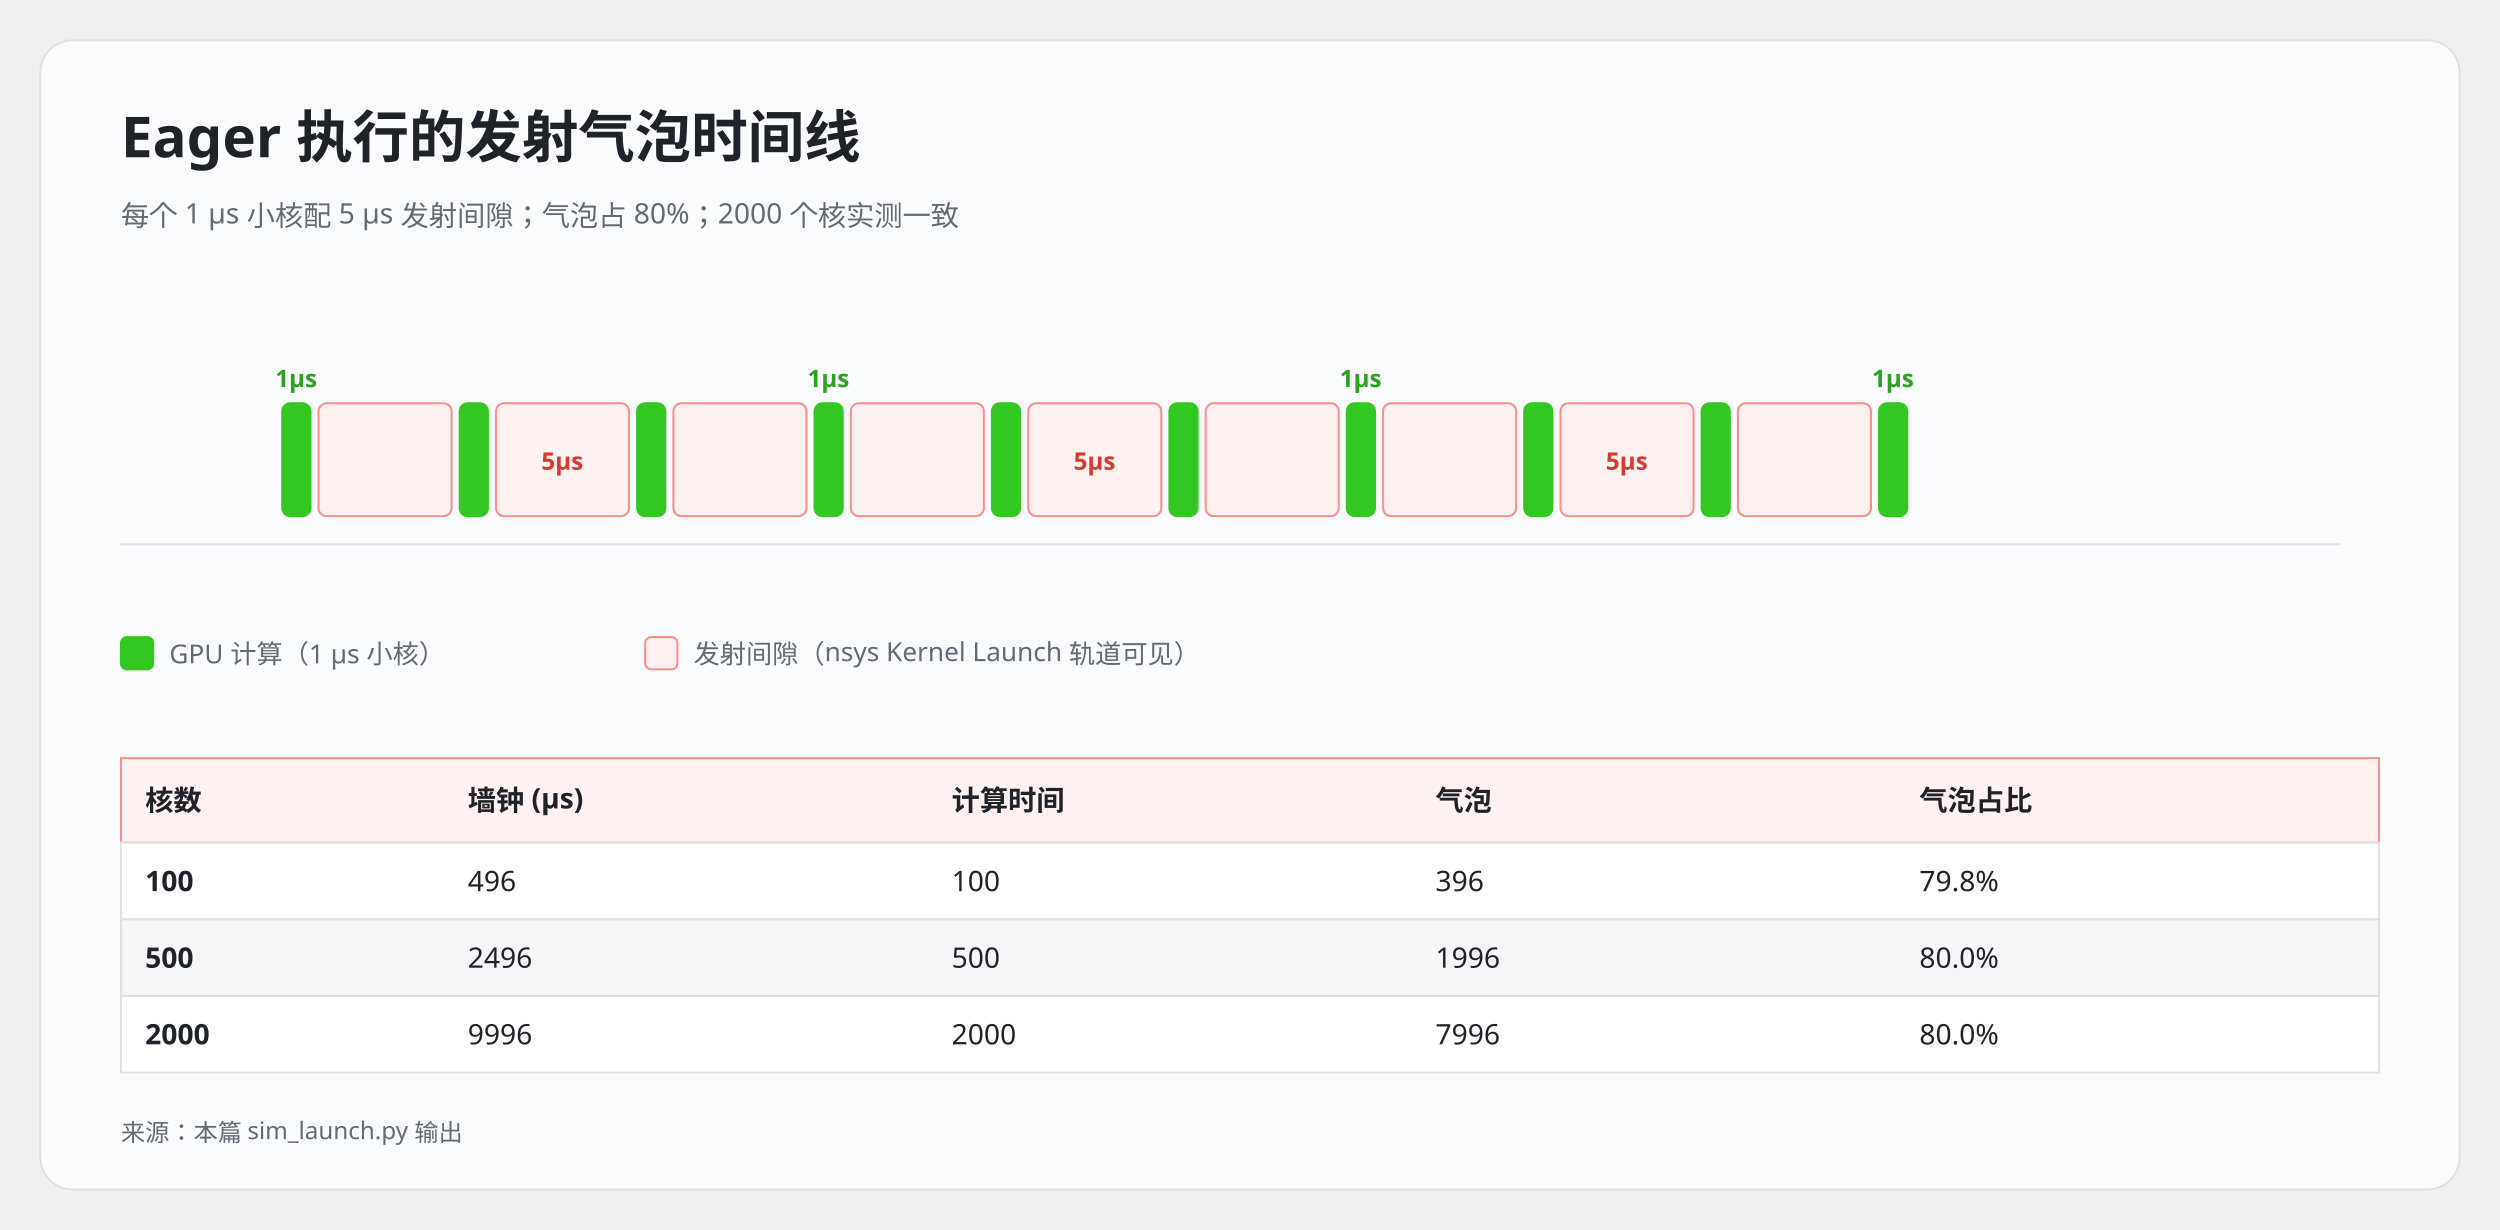
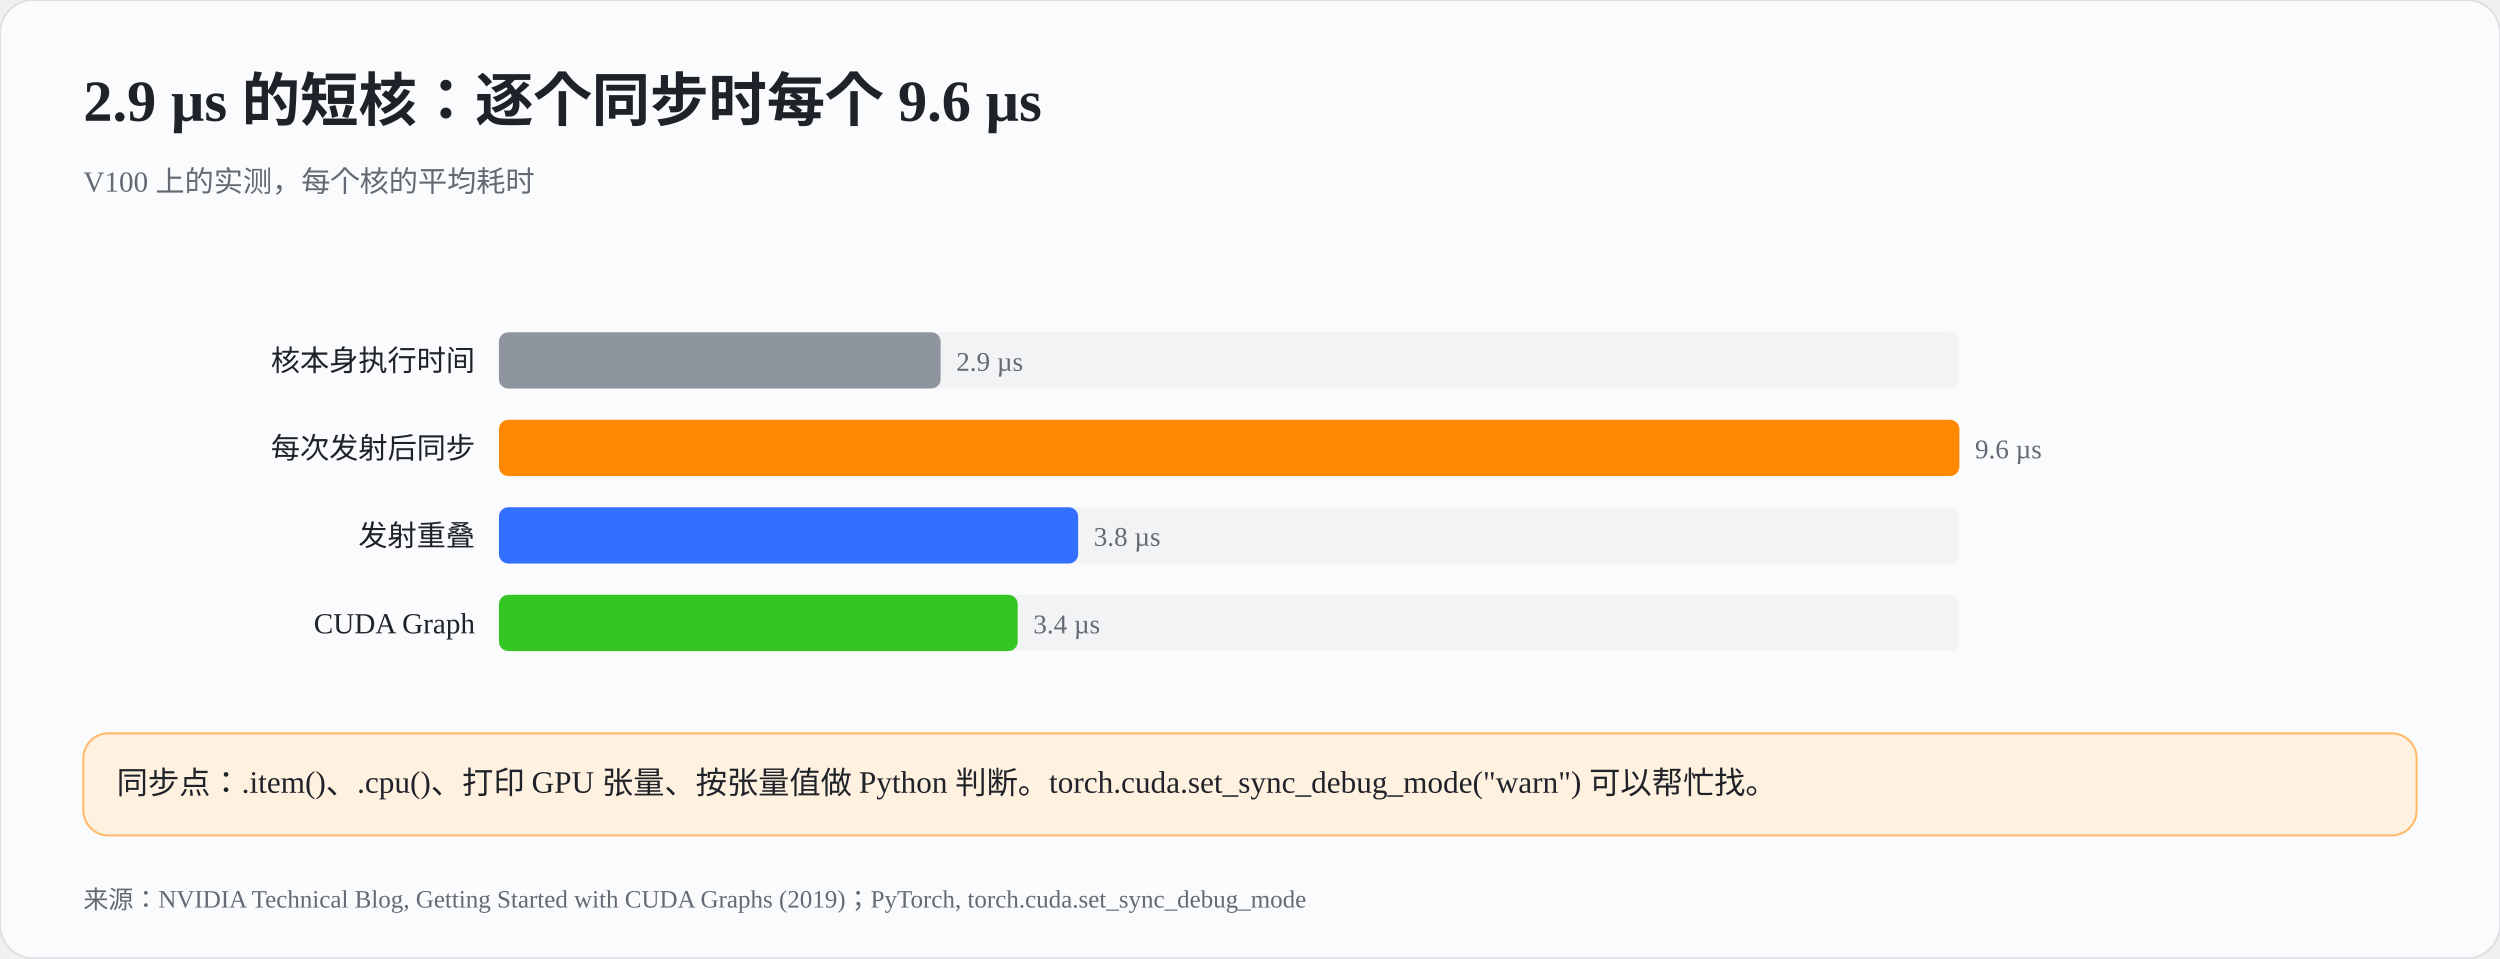
- <svg xmlns="http://www.w3.org/2000/svg" width="1240" height="610" viewBox="-20 -20 1240 610">
-   <g id="o2:1" transform="translate(0, 0)">
-     <rect x="0" y="0" width="1200" height="570" fill="#fafbfd" stroke="#dee0e3" stroke-width="1" rx="16" ry="16" />
-   </g>
-   <g id="a2:1" transform="translate(40, 25.058)">
-     <text font-size="28" font-family="Noto Sans SC, 'PingFang SC', 'Hiragino Sans GB', 'Microsoft YaHei', sans-serif" font-weight="bold" fill="#1f2329" text-anchor="start" dominant-baseline="alphabetic" x="0">
-       <tspan x="0" y="32.942">
-         <tspan x="0" text-anchor="start">Eager 执行的发射气泡时间线</tspan>
-       </tspan>
-     </text>
-   </g>
-   <g id="a2:2" transform="translate(40, 75.529)">
-     <text font-size="14" font-family="Noto Sans SC, 'PingFang SC', 'Hiragino Sans GB', 'Microsoft YaHei', sans-serif" font-weight="normal" fill="#646a73" text-anchor="start" dominant-baseline="alphabetic" x="0">
-       <tspan x="0" y="16.471">
-         <tspan x="0" text-anchor="start">每个 1 μs 小核配 5 μs 发射间隙；气泡占 80%；2000 个核实测一致</tspan>
-       </tspan>
-     </text>
-   </g>
-   <g id="o2:2" transform="translate(120, 180)">
-     <rect x="0" y="0" width="14" height="56" fill="#34c724" stroke="#34c724" stroke-width="1" rx="4" ry="4" />
-   </g>
-   <g id="a2:3" transform="translate(113, 157.882)">
-     <text font-size="12" font-family="Noto Sans SC, 'PingFang SC', 'Hiragino Sans GB', 'Microsoft YaHei', sans-serif" font-weight="bold" fill="#2ea121" text-anchor="middle" dominant-baseline="alphabetic" x="14">
-       <tspan x="14" y="14.118">
-         <tspan x="3.505" text-anchor="start">1μs</tspan>
-       </tspan>
-     </text>
-   </g>
-   <g id="o2:3" transform="translate(138, 180)">
-     <rect x="0" y="0" width="66" height="56" fill="#fef1f1" stroke="#f98e8b" stroke-width="1" rx="4" ry="4" />
-   </g>
-   <g id="o2:4" transform="translate(208, 180)">
-     <rect x="0" y="0" width="14" height="56" fill="#34c724" stroke="#34c724" stroke-width="1" rx="4" ry="4" />
-   </g>
-   <g id="o2:5" transform="translate(226, 180)">
-     <rect x="0" y="0" width="66" height="56" fill="#fef1f1" stroke="#f98e8b" stroke-width="1" rx="4" ry="4" />
-   </g>
-   <g id="a2:4" transform="translate(245, 198.882)">
-     <text font-size="12" font-family="Noto Sans SC, 'PingFang SC', 'Hiragino Sans GB', 'Microsoft YaHei', sans-serif" font-weight="bold" fill="#d83931" text-anchor="middle" dominant-baseline="alphabetic" x="14">
-       <tspan x="14" y="14.118">
-         <tspan x="3.505" text-anchor="start">5μs</tspan>
-       </tspan>
-     </text>
-   </g>
-   <g id="o2:6" transform="translate(296, 180)">
-     <rect x="0" y="0" width="14" height="56" fill="#34c724" stroke="#34c724" stroke-width="1" rx="4" ry="4" />
-   </g>
-   <g id="o2:7" transform="translate(314, 180)">
-     <rect x="0" y="0" width="66" height="56" fill="#fef1f1" stroke="#f98e8b" stroke-width="1" rx="4" ry="4" />
-   </g>
-   <g id="o2:8" transform="translate(384, 180)">
-     <rect x="0" y="0" width="14" height="56" fill="#34c724" stroke="#34c724" stroke-width="1" rx="4" ry="4" />
-   </g>
-   <g id="a2:5" transform="translate(377, 157.882)">
-     <text font-size="12" font-family="Noto Sans SC, 'PingFang SC', 'Hiragino Sans GB', 'Microsoft YaHei', sans-serif" font-weight="bold" fill="#2ea121" text-anchor="middle" dominant-baseline="alphabetic" x="14">
-       <tspan x="14" y="14.118">
-         <tspan x="3.505" text-anchor="start">1μs</tspan>
-       </tspan>
-     </text>
-   </g>
-   <g id="o2:9" transform="translate(402, 180)">
-     <rect x="0" y="0" width="66" height="56" fill="#fef1f1" stroke="#f98e8b" stroke-width="1" rx="4" ry="4" />
-   </g>
-   <g id="o2:10" transform="translate(472, 180)">
-     <rect x="0" y="0" width="14" height="56" fill="#34c724" stroke="#34c724" stroke-width="1" rx="4" ry="4" />
-   </g>
-   <g id="o2:11" transform="translate(490, 180)">
-     <rect x="0" y="0" width="66" height="56" fill="#fef1f1" stroke="#f98e8b" stroke-width="1" rx="4" ry="4" />
-   </g>
-   <g id="a2:6" transform="translate(509, 198.882)">
-     <text font-size="12" font-family="Noto Sans SC, 'PingFang SC', 'Hiragino Sans GB', 'Microsoft YaHei', sans-serif" font-weight="bold" fill="#d83931" text-anchor="middle" dominant-baseline="alphabetic" x="14">
-       <tspan x="14" y="14.118">
-         <tspan x="3.505" text-anchor="start">5μs</tspan>
-       </tspan>
-     </text>
-   </g>
-   <g id="o2:12" transform="translate(560, 180)">
-     <rect x="0" y="0" width="14" height="56" fill="#34c724" stroke="#34c724" stroke-width="1" rx="4" ry="4" />
-   </g>
-   <g id="o2:13" transform="translate(578, 180)">
-     <rect x="0" y="0" width="66" height="56" fill="#fef1f1" stroke="#f98e8b" stroke-width="1" rx="4" ry="4" />
-   </g>
-   <g id="o2:14" transform="translate(648, 180)">
-     <rect x="0" y="0" width="14" height="56" fill="#34c724" stroke="#34c724" stroke-width="1" rx="4" ry="4" />
-   </g>
-   <g id="a2:7" transform="translate(641, 157.882)">
-     <text font-size="12" font-family="Noto Sans SC, 'PingFang SC', 'Hiragino Sans GB', 'Microsoft YaHei', sans-serif" font-weight="bold" fill="#2ea121" text-anchor="middle" dominant-baseline="alphabetic" x="14">
-       <tspan x="14" y="14.118">
-         <tspan x="3.505" text-anchor="start">1μs</tspan>
-       </tspan>
-     </text>
-   </g>
-   <g id="o2:15" transform="translate(666, 180)">
-     <rect x="0" y="0" width="66" height="56" fill="#fef1f1" stroke="#f98e8b" stroke-width="1" rx="4" ry="4" />
-   </g>
-   <g id="o2:16" transform="translate(736, 180)">
-     <rect x="0" y="0" width="14" height="56" fill="#34c724" stroke="#34c724" stroke-width="1" rx="4" ry="4" />
-   </g>
-   <g id="o2:17" transform="translate(754, 180)">
-     <rect x="0" y="0" width="66" height="56" fill="#fef1f1" stroke="#f98e8b" stroke-width="1" rx="4" ry="4" />
-   </g>
-   <g id="a2:8" transform="translate(773, 198.882)">
-     <text font-size="12" font-family="Noto Sans SC, 'PingFang SC', 'Hiragino Sans GB', 'Microsoft YaHei', sans-serif" font-weight="bold" fill="#d83931" text-anchor="middle" dominant-baseline="alphabetic" x="14">
-       <tspan x="14" y="14.118">
-         <tspan x="3.505" text-anchor="start">5μs</tspan>
-       </tspan>
-     </text>
-   </g>
-   <g id="o2:18" transform="translate(824, 180)">
-     <rect x="0" y="0" width="14" height="56" fill="#34c724" stroke="#34c724" stroke-width="1" rx="4" ry="4" />
-   </g>
-   <g id="o2:19" transform="translate(842, 180)">
-     <rect x="0" y="0" width="66" height="56" fill="#fef1f1" stroke="#f98e8b" stroke-width="1" rx="4" ry="4" />
-   </g>
-   <g id="o2:20" transform="translate(912, 180)">
-     <rect x="0" y="0" width="14" height="56" fill="#34c724" stroke="#34c724" stroke-width="1" rx="4" ry="4" />
-   </g>
-   <g id="a2:9" transform="translate(905, 157.882)">
-     <text font-size="12" font-family="Noto Sans SC, 'PingFang SC', 'Hiragino Sans GB', 'Microsoft YaHei', sans-serif" font-weight="bold" fill="#2ea121" text-anchor="middle" dominant-baseline="alphabetic" x="14">
-       <tspan x="14" y="14.118">
-         <tspan x="3.505" text-anchor="start">1μs</tspan>
-       </tspan>
-     </text>
-   </g>
-   <g id="c2:1" transform="translate(40, 250)">
-     <path fill="none" stroke="#dee0e3" stroke-width="1" stroke-linecap="round" stroke-linejoin="round" d="M 0 0 L 1100 0" />
-   </g>
-   <g id="o2:21" transform="translate(40, 296)">
-     <rect x="0" y="0" width="16" height="16" fill="#34c724" stroke="#34c724" stroke-width="1" rx="3" ry="3" />
-   </g>
-   <g id="a2:10" transform="translate(64, 293.7055)">
-     <text font-size="13" font-family="Noto Sans SC, 'PingFang SC', 'Hiragino Sans GB', 'Microsoft YaHei', sans-serif" font-weight="normal" fill="#646a73" text-anchor="start" dominant-baseline="alphabetic" x="0">
-       <tspan x="0" y="15.295">
-         <tspan x="0" text-anchor="start">GPU 计算（1 μs 小核）</tspan>
-       </tspan>
-     </text>
-   </g>
-   <g id="o2:22" transform="translate(300, 296)">
-     <rect x="0" y="0" width="16" height="16" fill="#fef1f1" stroke="#f98e8b" stroke-width="1" rx="3" ry="3" />
-   </g>
-   <g id="a2:11" transform="translate(324, 293.7055)">
-     <text font-size="13" font-family="Noto Sans SC, 'PingFang SC', 'Hiragino Sans GB', 'Microsoft YaHei', sans-serif" font-weight="normal" fill="#646a73" text-anchor="start" dominant-baseline="alphabetic" x="0">
-       <tspan x="0" y="15.295">
-         <tspan x="0" text-anchor="start">发射间隙（nsys Kernel Launch 轨道可见）</tspan>
-       </tspan>
-     </text>
-   </g>
-   <g id="o2:23" transform="translate(40, 356)">
-     <rect x="0" y="0" width="1120" height="42" fill="#fef1f1" stroke="#f98e8b" stroke-width="1" rx="0" ry="0" />
-   </g>
-   <g id="a2:12" transform="translate(52, 365.529)">
-     <text font-size="14" font-family="Noto Sans SC, 'PingFang SC', 'Hiragino Sans GB', 'Microsoft YaHei', sans-serif" font-weight="bold" fill="#1f2329" text-anchor="start" dominant-baseline="alphabetic" x="0">
-       <tspan x="0" y="16.471">
-         <tspan x="0" text-anchor="start">核数</tspan>
-       </tspan>
-     </text>
-   </g>
-   <g id="a2:13" transform="translate(212, 365.529)">
-     <text font-size="14" font-family="Noto Sans SC, 'PingFang SC', 'Hiragino Sans GB', 'Microsoft YaHei', sans-serif" font-weight="bold" fill="#1f2329" text-anchor="start" dominant-baseline="alphabetic" x="0">
-       <tspan x="0" y="16.471">
-         <tspan x="0" text-anchor="start">墙钟 (μs)</tspan>
-       </tspan>
-     </text>
-   </g>
-   <g id="a2:14" transform="translate(452, 365.529)">
-     <text font-size="14" font-family="Noto Sans SC, 'PingFang SC', 'Hiragino Sans GB', 'Microsoft YaHei', sans-serif" font-weight="bold" fill="#1f2329" text-anchor="start" dominant-baseline="alphabetic" x="0">
-       <tspan x="0" y="16.471">
-         <tspan x="0" text-anchor="start">计算时间</tspan>
-       </tspan>
-     </text>
-   </g>
-   <g id="a2:15" transform="translate(692, 365.529)">
-     <text font-size="14" font-family="Noto Sans SC, 'PingFang SC', 'Hiragino Sans GB', 'Microsoft YaHei', sans-serif" font-weight="bold" fill="#1f2329" text-anchor="start" dominant-baseline="alphabetic" x="0">
-       <tspan x="0" y="16.471">
-         <tspan x="0" text-anchor="start">气泡</tspan>
-       </tspan>
-     </text>
-   </g>
-   <g id="a2:16" transform="translate(932, 365.529)">
-     <text font-size="14" font-family="Noto Sans SC, 'PingFang SC', 'Hiragino Sans GB', 'Microsoft YaHei', sans-serif" font-weight="bold" fill="#1f2329" text-anchor="start" dominant-baseline="alphabetic" x="0">
-       <tspan x="0" y="16.471">
-         <tspan x="0" text-anchor="start">气泡占比</tspan>
-       </tspan>
-     </text>
-   </g>
-   <g id="o2:24" transform="translate(40, 398)">
-     <rect x="0" y="0" width="1120" height="38" fill="#ffffff" stroke="#dee0e3" stroke-width="1" rx="0" ry="0" />
-   </g>
-   <g id="a2:17" transform="translate(52, 405.529)">
-     <text font-size="14" font-family="Noto Sans SC, 'PingFang SC', 'Hiragino Sans GB', 'Microsoft YaHei', sans-serif" font-weight="bold" fill="#1f2329" text-anchor="start" dominant-baseline="alphabetic" x="0">
-       <tspan x="0" y="16.471">
-         <tspan x="0" text-anchor="start">100</tspan>
-       </tspan>
-     </text>
-   </g>
-   <g id="a2:18" transform="translate(212, 405.529)">
-     <text font-size="14" font-family="Noto Sans SC, 'PingFang SC', 'Hiragino Sans GB', 'Microsoft YaHei', sans-serif" font-weight="normal" fill="#1f2329" text-anchor="start" dominant-baseline="alphabetic" x="0">
-       <tspan x="0" y="16.471">
-         <tspan x="0" text-anchor="start">496</tspan>
-       </tspan>
-     </text>
-   </g>
-   <g id="a2:19" transform="translate(452, 405.529)">
-     <text font-size="14" font-family="Noto Sans SC, 'PingFang SC', 'Hiragino Sans GB', 'Microsoft YaHei', sans-serif" font-weight="normal" fill="#1f2329" text-anchor="start" dominant-baseline="alphabetic" x="0">
-       <tspan x="0" y="16.471">
-         <tspan x="0" text-anchor="start">100</tspan>
-       </tspan>
-     </text>
-   </g>
-   <g id="a2:20" transform="translate(692, 405.529)">
-     <text font-size="14" font-family="Noto Sans SC, 'PingFang SC', 'Hiragino Sans GB', 'Microsoft YaHei', sans-serif" font-weight="normal" fill="#1f2329" text-anchor="start" dominant-baseline="alphabetic" x="0">
-       <tspan x="0" y="16.471">
-         <tspan x="0" text-anchor="start">396</tspan>
-       </tspan>
-     </text>
-   </g>
-   <g id="a2:21" transform="translate(932, 405.529)">
-     <text font-size="14" font-family="Noto Sans SC, 'PingFang SC', 'Hiragino Sans GB', 'Microsoft YaHei', sans-serif" font-weight="normal" fill="#1f2329" text-anchor="start" dominant-baseline="alphabetic" x="0">
-       <tspan x="0" y="16.471">
-         <tspan x="0" text-anchor="start">79.8%</tspan>
-       </tspan>
-     </text>
-   </g>
-   <g id="o2:25" transform="translate(40, 436)">
-     <rect x="0" y="0" width="1120" height="38" fill="#f5f6f7" stroke="#dee0e3" stroke-width="1" rx="0" ry="0" />
-   </g>
-   <g id="a2:22" transform="translate(52, 443.529)">
-     <text font-size="14" font-family="Noto Sans SC, 'PingFang SC', 'Hiragino Sans GB', 'Microsoft YaHei', sans-serif" font-weight="bold" fill="#1f2329" text-anchor="start" dominant-baseline="alphabetic" x="0">
-       <tspan x="0" y="16.471">
-         <tspan x="0" text-anchor="start">500</tspan>
-       </tspan>
-     </text>
-   </g>
-   <g id="a2:23" transform="translate(212, 443.529)">
-     <text font-size="14" font-family="Noto Sans SC, 'PingFang SC', 'Hiragino Sans GB', 'Microsoft YaHei', sans-serif" font-weight="normal" fill="#1f2329" text-anchor="start" dominant-baseline="alphabetic" x="0">
-       <tspan x="0" y="16.471">
-         <tspan x="0" text-anchor="start">2496</tspan>
-       </tspan>
-     </text>
-   </g>
-   <g id="a2:24" transform="translate(452, 443.529)">
-     <text font-size="14" font-family="Noto Sans SC, 'PingFang SC', 'Hiragino Sans GB', 'Microsoft YaHei', sans-serif" font-weight="normal" fill="#1f2329" text-anchor="start" dominant-baseline="alphabetic" x="0">
-       <tspan x="0" y="16.471">
-         <tspan x="0" text-anchor="start">500</tspan>
-       </tspan>
-     </text>
-   </g>
-   <g id="a2:25" transform="translate(692, 443.529)">
-     <text font-size="14" font-family="Noto Sans SC, 'PingFang SC', 'Hiragino Sans GB', 'Microsoft YaHei', sans-serif" font-weight="normal" fill="#1f2329" text-anchor="start" dominant-baseline="alphabetic" x="0">
-       <tspan x="0" y="16.471">
-         <tspan x="0" text-anchor="start">1996</tspan>
-       </tspan>
-     </text>
-   </g>
-   <g id="a2:26" transform="translate(932, 443.529)">
-     <text font-size="14" font-family="Noto Sans SC, 'PingFang SC', 'Hiragino Sans GB', 'Microsoft YaHei', sans-serif" font-weight="normal" fill="#1f2329" text-anchor="start" dominant-baseline="alphabetic" x="0">
-       <tspan x="0" y="16.471">
-         <tspan x="0" text-anchor="start">80.0%</tspan>
-       </tspan>
-     </text>
-   </g>
-   <g id="o2:26" transform="translate(40, 474)">
-     <rect x="0" y="0" width="1120" height="38" fill="#ffffff" stroke="#dee0e3" stroke-width="1" rx="0" ry="0" />
-   </g>
-   <g id="a2:27" transform="translate(52, 481.529)">
-     <text font-size="14" font-family="Noto Sans SC, 'PingFang SC', 'Hiragino Sans GB', 'Microsoft YaHei', sans-serif" font-weight="bold" fill="#1f2329" text-anchor="start" dominant-baseline="alphabetic" x="0">
-       <tspan x="0" y="16.471">
-         <tspan x="0" text-anchor="start">2000</tspan>
-       </tspan>
-     </text>
-   </g>
-   <g id="a2:28" transform="translate(212, 481.529)">
-     <text font-size="14" font-family="Noto Sans SC, 'PingFang SC', 'Hiragino Sans GB', 'Microsoft YaHei', sans-serif" font-weight="normal" fill="#1f2329" text-anchor="start" dominant-baseline="alphabetic" x="0">
-       <tspan x="0" y="16.471">
-         <tspan x="0" text-anchor="start">9996</tspan>
-       </tspan>
-     </text>
-   </g>
-   <g id="a2:29" transform="translate(452, 481.529)">
-     <text font-size="14" font-family="Noto Sans SC, 'PingFang SC', 'Hiragino Sans GB', 'Microsoft YaHei', sans-serif" font-weight="normal" fill="#1f2329" text-anchor="start" dominant-baseline="alphabetic" x="0">
-       <tspan x="0" y="16.471">
-         <tspan x="0" text-anchor="start">2000</tspan>
-       </tspan>
-     </text>
-   </g>
-   <g id="a2:30" transform="translate(692, 481.529)">
-     <text font-size="14" font-family="Noto Sans SC, 'PingFang SC', 'Hiragino Sans GB', 'Microsoft YaHei', sans-serif" font-weight="normal" fill="#1f2329" text-anchor="start" dominant-baseline="alphabetic" x="0">
-       <tspan x="0" y="16.471">
-         <tspan x="0" text-anchor="start">7996</tspan>
-       </tspan>
-     </text>
-   </g>
-   <g id="a2:31" transform="translate(932, 481.529)">
-     <text font-size="14" font-family="Noto Sans SC, 'PingFang SC', 'Hiragino Sans GB', 'Microsoft YaHei', sans-serif" font-weight="normal" fill="#1f2329" text-anchor="start" dominant-baseline="alphabetic" x="0">
-       <tspan x="0" y="16.471">
-         <tspan x="0" text-anchor="start">80.0%</tspan>
-       </tspan>
-     </text>
-   </g>
-   <g id="a2:32" transform="translate(40, 531.882)">
-     <text font-size="12" font-family="Noto Sans SC, 'PingFang SC', 'Hiragino Sans GB', 'Microsoft YaHei', sans-serif" font-weight="normal" fill="#646a73" text-anchor="start" dominant-baseline="alphabetic" x="0">
-       <tspan x="0" y="14.118">
-         <tspan x="0" text-anchor="start">来源：本篇 sim_launch.py 输出</tspan>
-       </tspan>
-     </text>
-   </g>
+ <svg xmlns="http://www.w3.org/2000/svg" viewBox="0 0 1200 460" width="1200" height="460">
+   <rect x="0" y="0" width="1200" height="460" rx="16" fill="#FAFBFD" stroke="#DEE0E3" />
+   <text x="40" y="58" font-size="28" fill="#1F2329" font-weight="bold">2.9 µs 的短核：逐个同步时每个 9.6 µs</text>
+   <text x="40" y="92" font-size="14" fill="#646A73">V100 上的实测，每个核的平均耗时</text>
+   <text x="228" y="178" font-size="14" fill="#1F2329" text-anchor="end">核本身执行时间</text>
+   <rect x="240" y="160" width="700" height="26" rx="4" fill="#F2F3F5" stroke="#F2F3F5" stroke-width="1" />
+   <rect x="240" y="160" width="211" height="26" rx="4" fill="#8F959E" stroke="#8F959E" stroke-width="1" />
+   <text x="459" y="178" font-size="13" fill="#646A73">2.9 µs</text>
+   <text x="228" y="220" font-size="14" fill="#1F2329" text-anchor="end">每次发射后同步</text>
+   <rect x="240" y="202" width="700" height="26" rx="4" fill="#F2F3F5" stroke="#F2F3F5" stroke-width="1" />
+   <rect x="240" y="202" width="700" height="26" rx="4" fill="#FF8800" stroke="#FF8800" stroke-width="1" />
+   <text x="948" y="220" font-size="13" fill="#646A73">9.6 µs</text>
+   <text x="228" y="262" font-size="14" fill="#1F2329" text-anchor="end">发射重叠</text>
+   <rect x="240" y="244" width="700" height="26" rx="4" fill="#F2F3F5" stroke="#F2F3F5" stroke-width="1" />
+   <rect x="240" y="244" width="277" height="26" rx="4" fill="#3370FF" stroke="#3370FF" stroke-width="1" />
+   <text x="525" y="262" font-size="13" fill="#646A73">3.8 µs</text>
+   <text x="228" y="304" font-size="14" fill="#1F2329" text-anchor="end">CUDA Graph</text>
+   <rect x="240" y="286" width="700" height="26" rx="4" fill="#F2F3F5" stroke="#F2F3F5" stroke-width="1" />
+   <rect x="240" y="286" width="248" height="26" rx="4" fill="#34C724" stroke="#34C724" stroke-width="1" />
+   <text x="496" y="304" font-size="13" fill="#646A73">3.4 µs</text>
+   <rect x="40" y="352" width="1120" height="49" rx="12" fill="#FFF1E0" stroke="#FFBA6B" stroke-width="1" />
+   <text x="56" y="381" font-size="15" fill="#1F2329">同步点：.item()、.cpu()、打印 GPU 张量、按张量值做 Python 判断。torch.cuda.set_sync_debug_mode("warn") 可以帮忙找。</text>
+   <text x="40" y="436" font-size="12" fill="#646A73">来源：NVIDIA Technical Blog, Getting Started with CUDA Graphs (2019)；PyTorch, torch.cuda.set_sync_debug_mode</text>
</svg>
